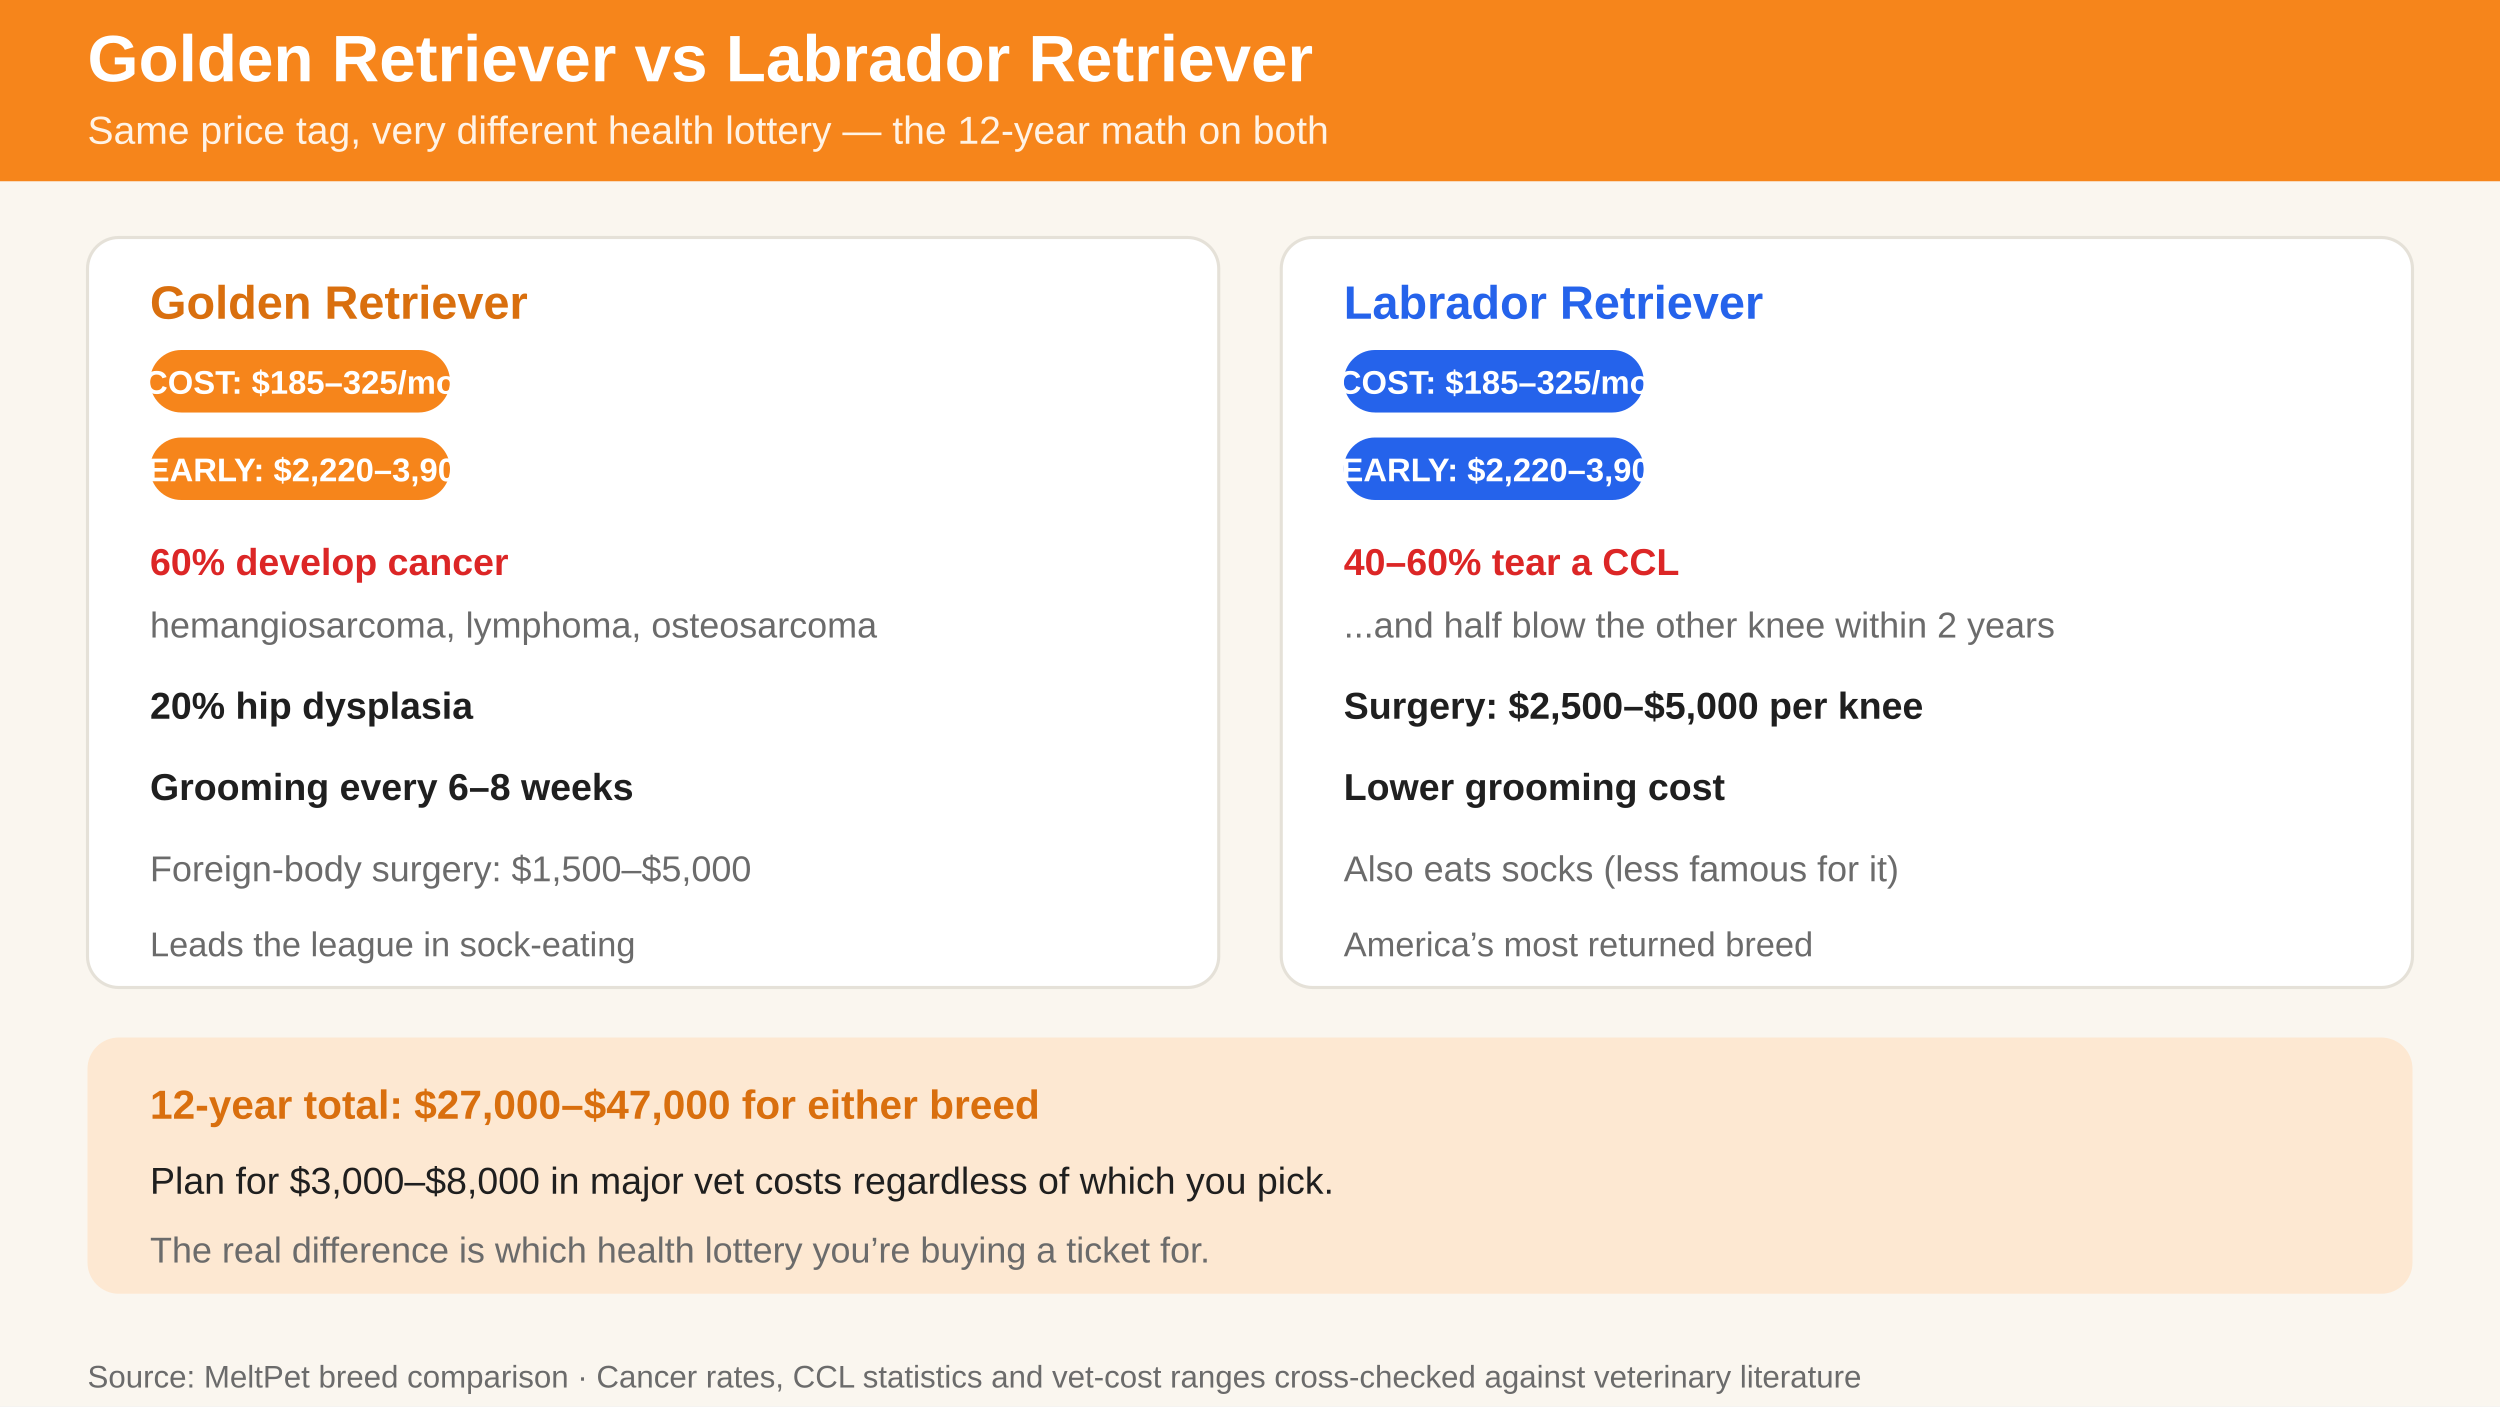
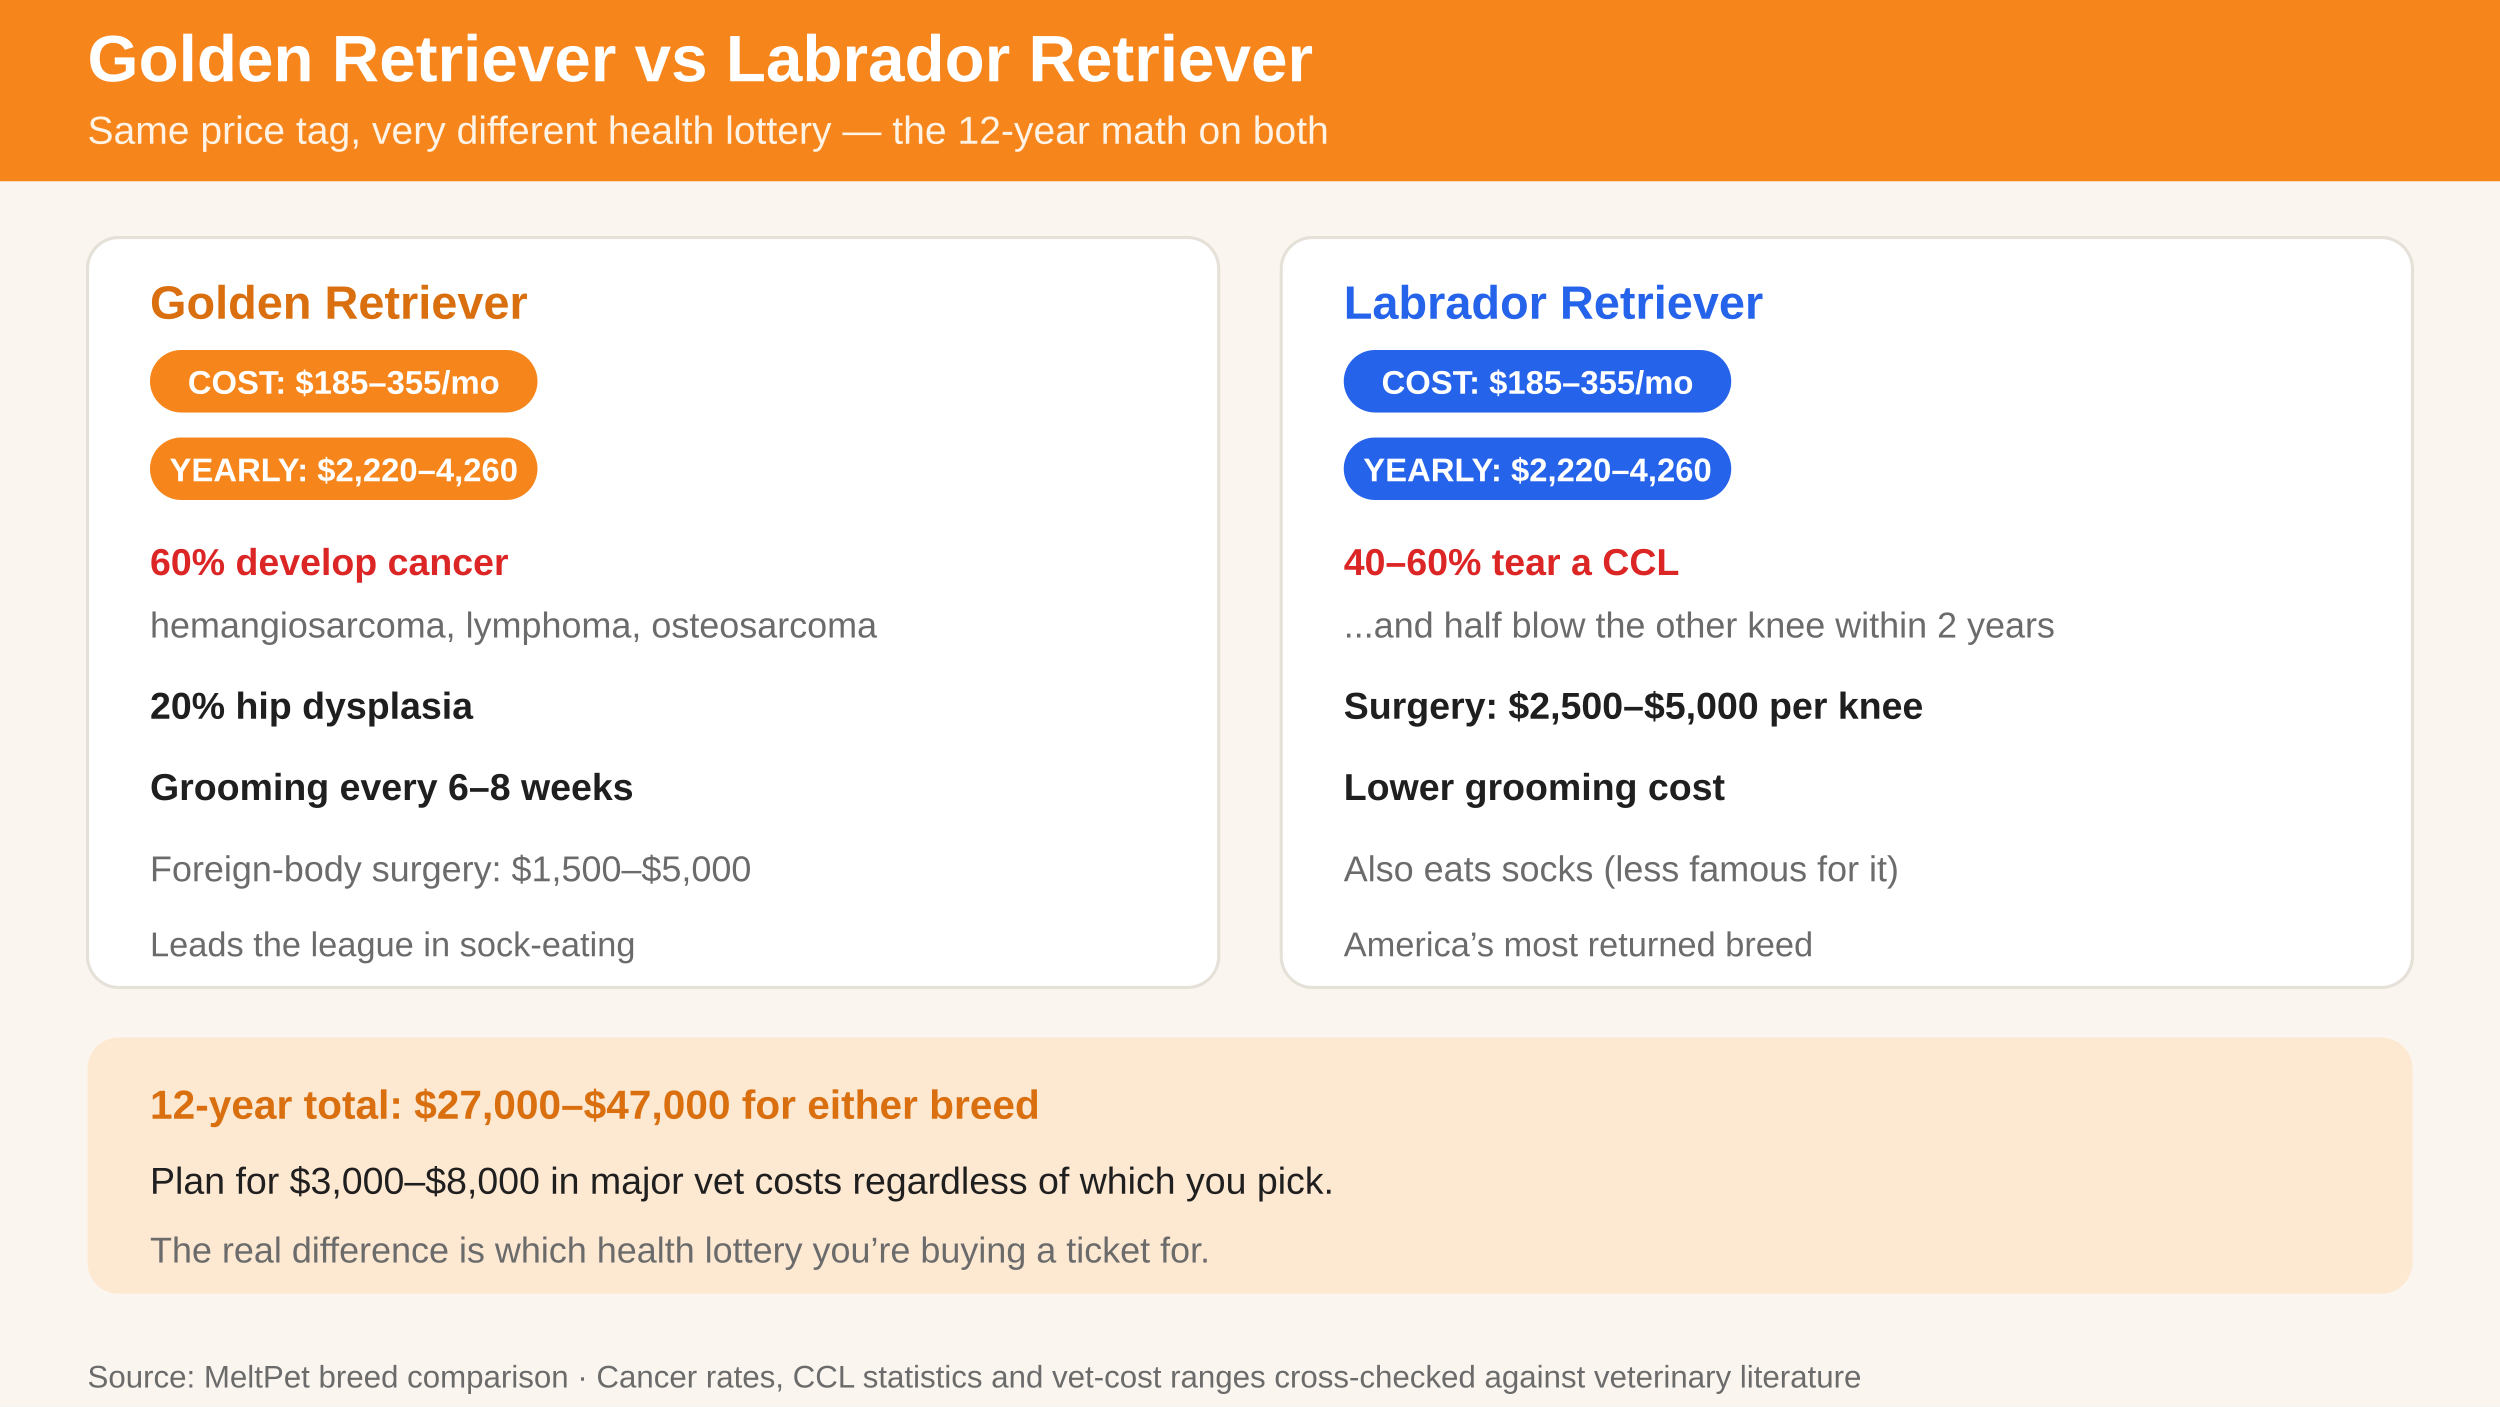
<svg xmlns="http://www.w3.org/2000/svg" viewBox="0 0 800 450" width="800" height="450">
  <rect width="800" height="450" fill="#FAF6EF" />
  <rect x="0" y="0" width="800" height="58" fill="#F6851B" />
  <text x="28" y="26" font-family="Arial,Helvetica,sans-serif" font-size="21" font-weight="700" fill="#FFFFFF">Golden Retriever vs Labrador Retriever</text>
  <text x="28" y="46" font-family="Arial,Helvetica,sans-serif" font-size="12.5" fill="#FFF3E6">Same price tag, very different health lottery — the 12-year math on both</text>
  <rect x="28" y="76" width="362" height="240" rx="10" fill="#FFFFFF" stroke="#E5E1D8" stroke-width="1" />
  <text x="48" y="102" font-family="Arial,Helvetica,sans-serif" font-size="15" font-weight="800" fill="#D96F0E">Golden Retriever</text>
-   <rect x="48" y="112" width="96" height="20" rx="10" fill="#F6851B" />
-   <text x="96.0" y="126" text-anchor="middle" font-family="Arial,Helvetica,sans-serif" font-size="10.5" font-weight="700" fill="#FFFFFF">COST: $185–325/mo</text>
-   <rect x="48" y="140" width="96" height="20" rx="10" fill="#F6851B" />
-   <text x="96.0" y="154" text-anchor="middle" font-family="Arial,Helvetica,sans-serif" font-size="10.5" font-weight="700" fill="#FFFFFF">YEARLY: $2,220–3,900</text>
+   <rect x="48" y="112" width="124" height="20" rx="10" fill="#F6851B" />
+   <text x="110.0" y="126" text-anchor="middle" font-family="Arial,Helvetica,sans-serif" font-size="10.5" font-weight="700" fill="#FFFFFF">COST: $185–355/mo</text>
+   <rect x="48" y="140" width="124" height="20" rx="10" fill="#F6851B" />
+   <text x="110.0" y="154" text-anchor="middle" font-family="Arial,Helvetica,sans-serif" font-size="10.5" font-weight="700" fill="#FFFFFF">YEARLY: $2,220–4,260</text>
  <text x="48" y="184" font-family="Arial,Helvetica,sans-serif" font-size="12" font-weight="700" fill="#DC2626">60% develop cancer</text>
  <text x="48" y="204" font-family="Arial,Helvetica,sans-serif" font-size="11.5" fill="#6B6B6B">hemangiosarcoma, lymphoma, osteosarcoma</text>
  <text x="48" y="230" font-family="Arial,Helvetica,sans-serif" font-size="12" font-weight="700" fill="#1F1F1F">20% hip dysplasia</text>
  <text x="48" y="256" font-family="Arial,Helvetica,sans-serif" font-size="12" font-weight="700" fill="#1F1F1F">Grooming every 6–8 weeks</text>
  <text x="48" y="282" font-family="Arial,Helvetica,sans-serif" font-size="11.5" fill="#6B6B6B">Foreign-body surgery: $1,500–$5,000</text>
  <text x="48" y="306" font-family="Arial,Helvetica,sans-serif" font-size="11" fill="#6B6B6B">Leads the league in sock-eating</text>
  <rect x="410" y="76" width="362" height="240" rx="10" fill="#FFFFFF" stroke="#E5E1D8" stroke-width="1" />
  <text x="430" y="102" font-family="Arial,Helvetica,sans-serif" font-size="15" font-weight="800" fill="#2563EB">Labrador Retriever</text>
-   <rect x="430" y="112" width="96" height="20" rx="10" fill="#2563EB" />
-   <text x="478.0" y="126" text-anchor="middle" font-family="Arial,Helvetica,sans-serif" font-size="10.5" font-weight="700" fill="#FFFFFF">COST: $185–325/mo</text>
-   <rect x="430" y="140" width="96" height="20" rx="10" fill="#2563EB" />
-   <text x="478.0" y="154" text-anchor="middle" font-family="Arial,Helvetica,sans-serif" font-size="10.5" font-weight="700" fill="#FFFFFF">YEARLY: $2,220–3,900</text>
+   <rect x="430" y="112" width="124" height="20" rx="10" fill="#2563EB" />
+   <text x="492.0" y="126" text-anchor="middle" font-family="Arial,Helvetica,sans-serif" font-size="10.5" font-weight="700" fill="#FFFFFF">COST: $185–355/mo</text>
+   <rect x="430" y="140" width="124" height="20" rx="10" fill="#2563EB" />
+   <text x="492.0" y="154" text-anchor="middle" font-family="Arial,Helvetica,sans-serif" font-size="10.5" font-weight="700" fill="#FFFFFF">YEARLY: $2,220–4,260</text>
  <text x="430" y="184" font-family="Arial,Helvetica,sans-serif" font-size="12" font-weight="700" fill="#DC2626">40–60% tear a CCL</text>
  <text x="430" y="204" font-family="Arial,Helvetica,sans-serif" font-size="11.5" fill="#6B6B6B">...and half blow the other knee within 2 years</text>
  <text x="430" y="230" font-family="Arial,Helvetica,sans-serif" font-size="12" font-weight="700" fill="#1F1F1F">Surgery: $2,500–$5,000 per knee</text>
  <text x="430" y="256" font-family="Arial,Helvetica,sans-serif" font-size="12" font-weight="700" fill="#1F1F1F">Lower grooming cost</text>
  <text x="430" y="282" font-family="Arial,Helvetica,sans-serif" font-size="11.5" fill="#6B6B6B">Also eats socks (less famous for it)</text>
  <text x="430" y="306" font-family="Arial,Helvetica,sans-serif" font-size="11" fill="#6B6B6B">America’s most returned breed</text>
  <rect x="28" y="332" width="744" height="82" rx="10" fill="#FDE8D2" />
  <text x="48" y="358" font-family="Arial,Helvetica,sans-serif" font-size="13" font-weight="800" fill="#D96F0E">12-year total: $27,000–$47,000 for either breed</text>
  <text x="48" y="382" font-family="Arial,Helvetica,sans-serif" font-size="12" fill="#1F1F1F">Plan for $3,000–$8,000 in major vet costs regardless of which you pick.</text>
  <text x="48" y="404" font-family="Arial,Helvetica,sans-serif" font-size="11.5" fill="#6B6B6B">The real difference is which health lottery you’re buying a ticket for.</text>
  <rect x="0" y="428" width="800" height="22" fill="#FAF6EF" />
  <text x="28" y="444" font-family="Arial,Helvetica,sans-serif" font-size="10" fill="#6B6B6B">Source: MeltPet breed comparison · Cancer rates, CCL statistics and vet-cost ranges cross-checked against veterinary literature</text>
</svg>
